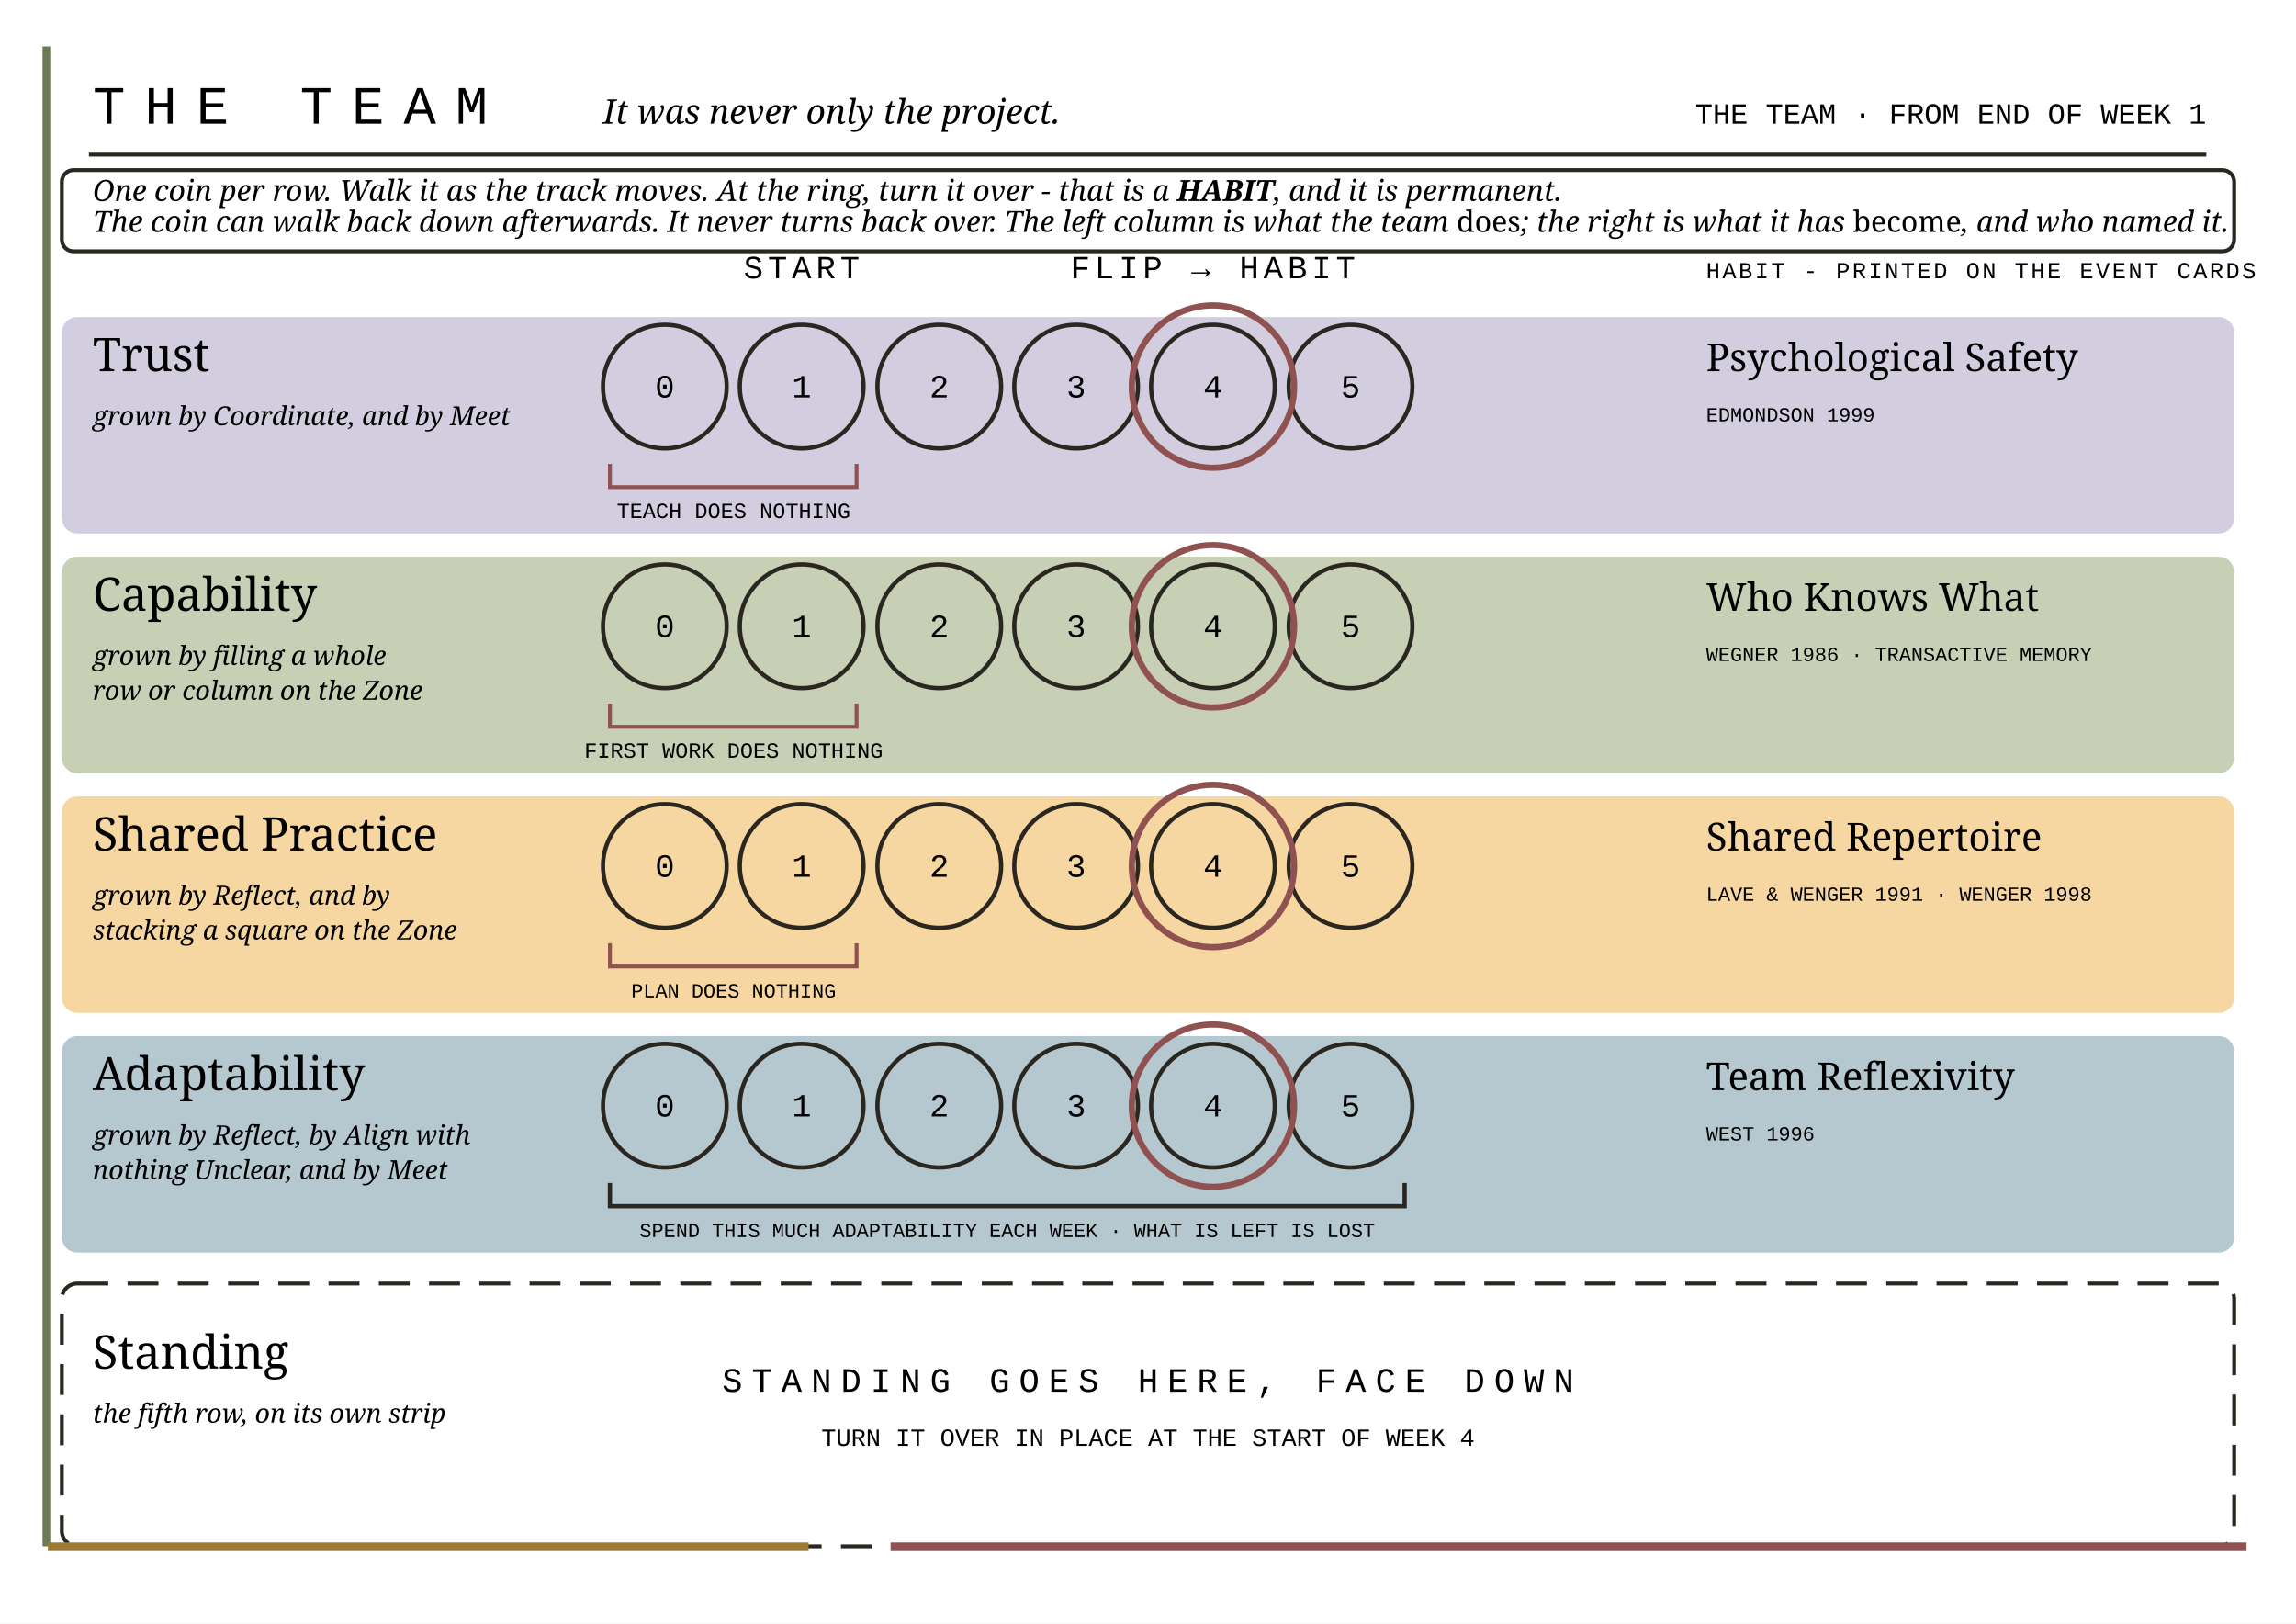
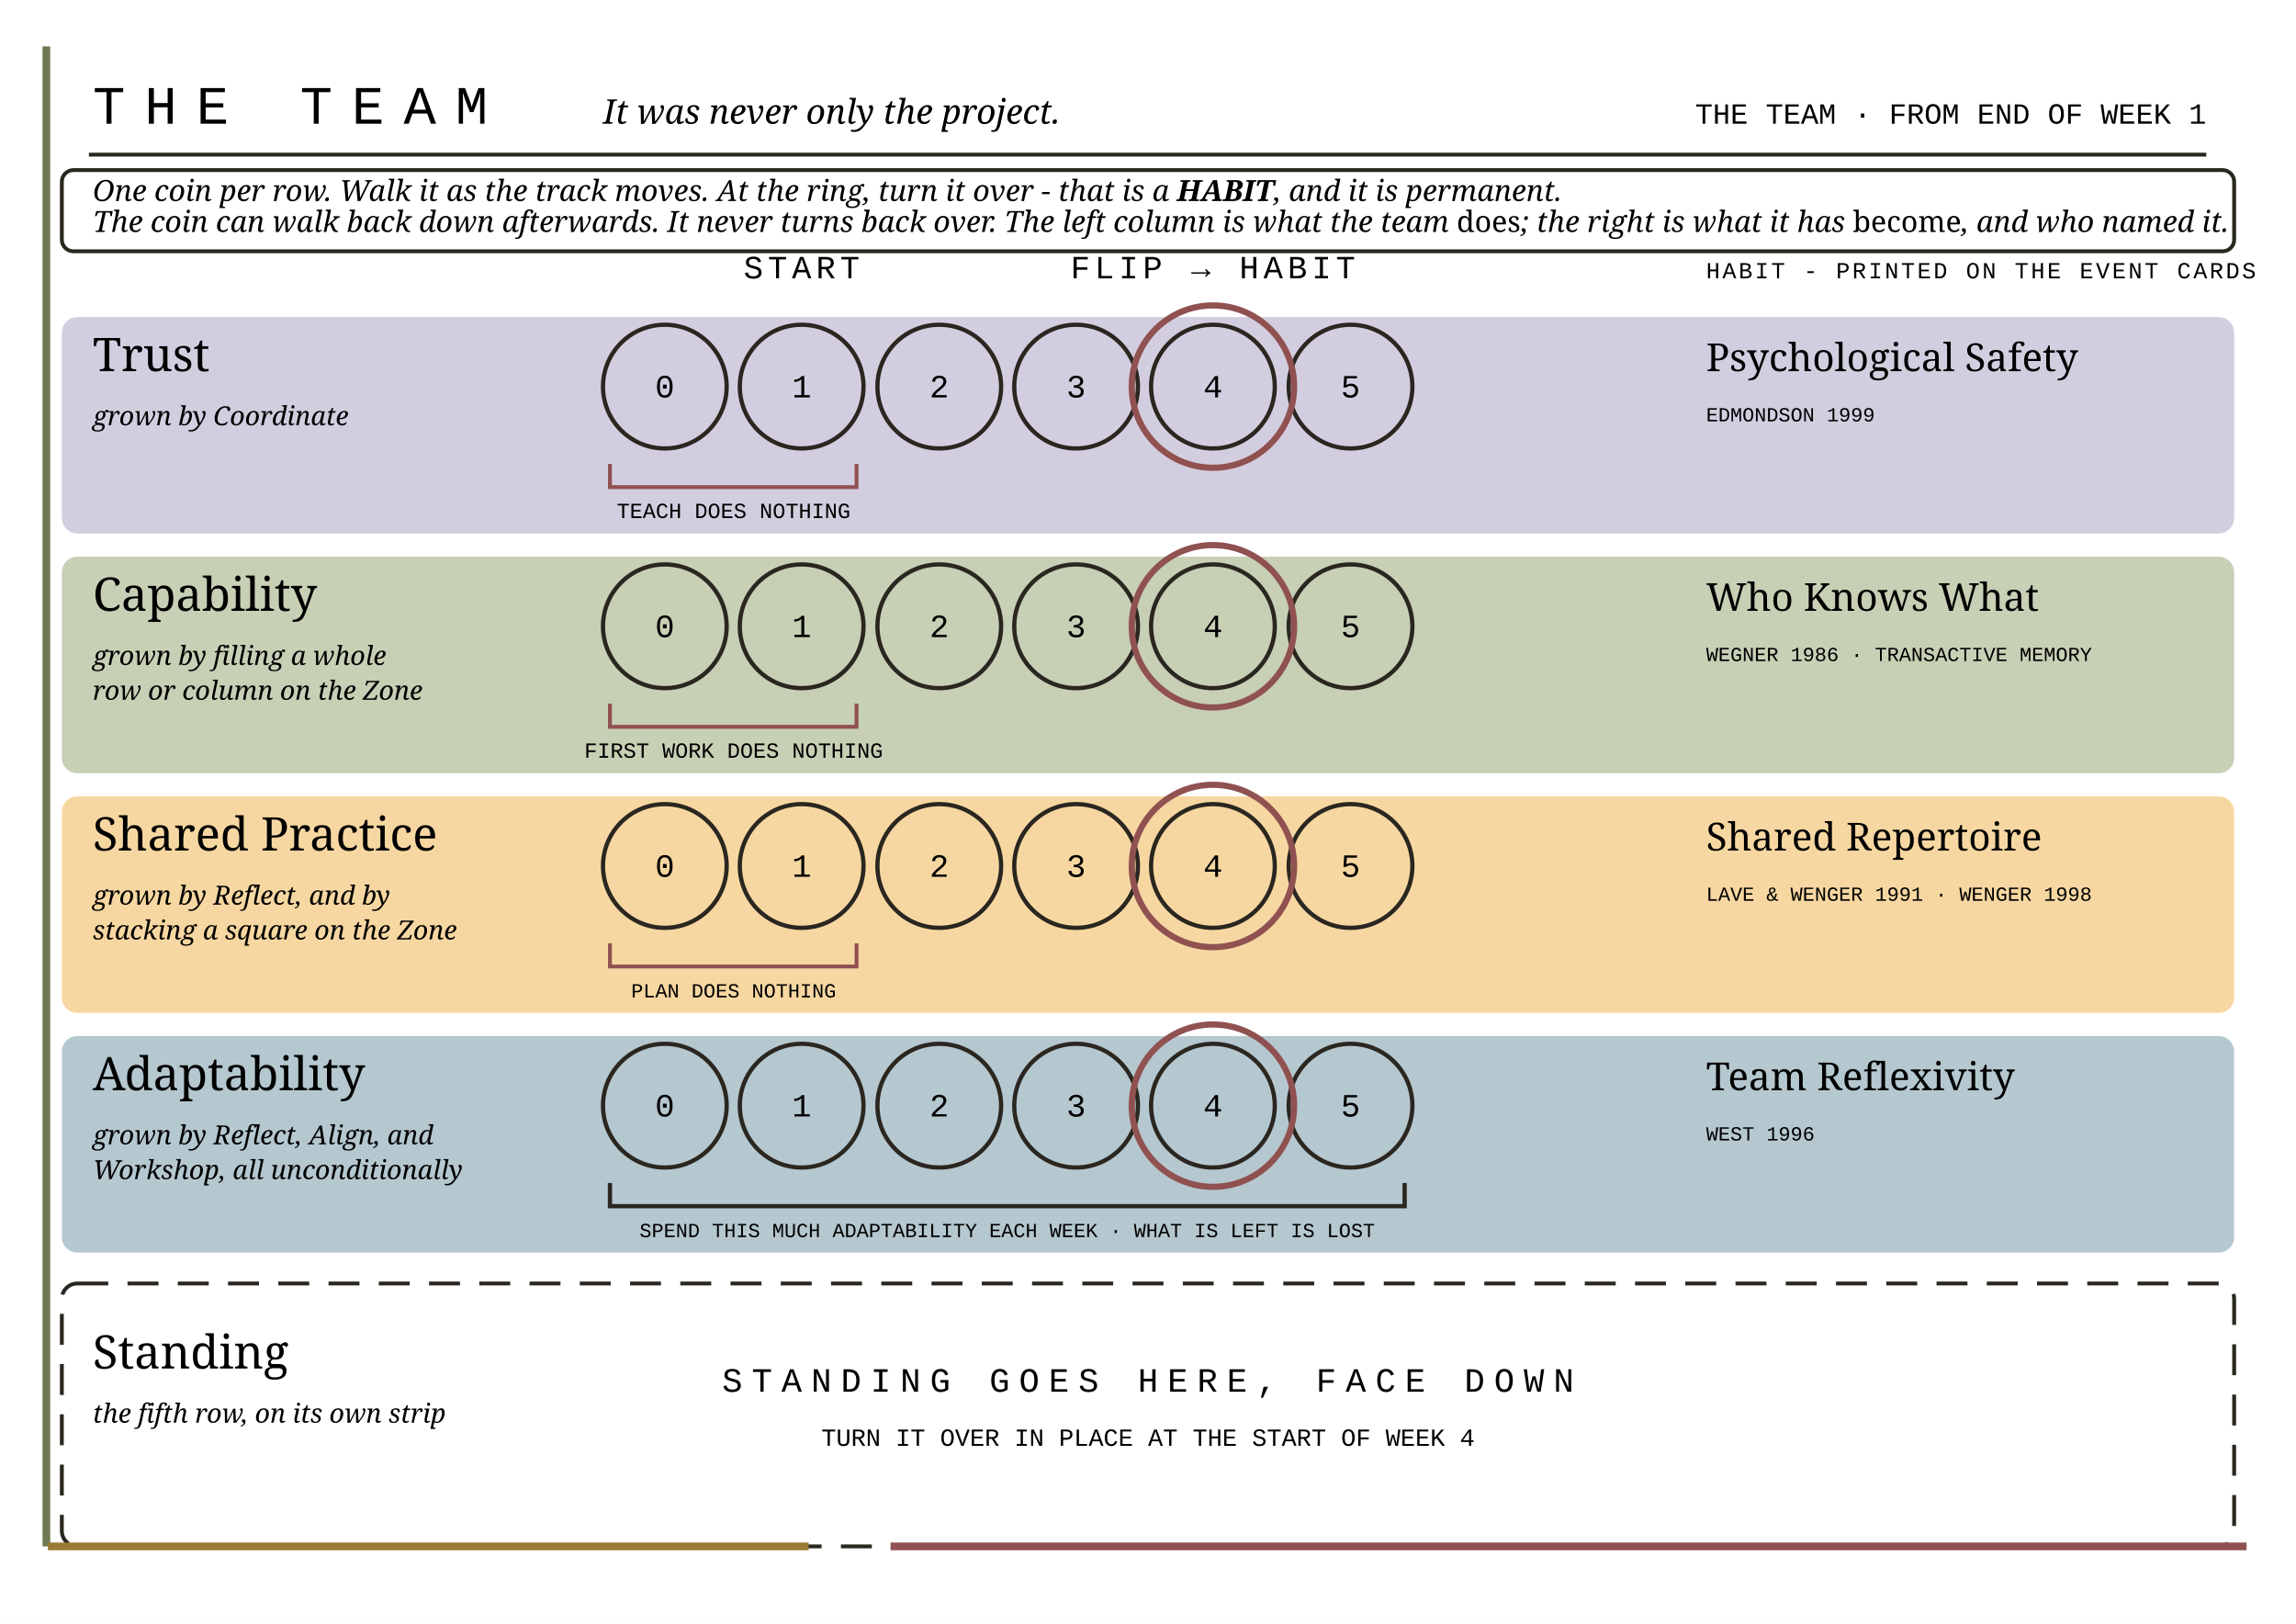
<svg xmlns="http://www.w3.org/2000/svg" width="297mm" height="210mm" viewBox="0 0 297 210">
  <style>
  .s { font-family:"EB Garamond",Garamond,Georgia,serif; fill:#000000; }
  .m { font-family:"IBM Plex Mono","Courier New",monospace; fill:#000000; }
  .r { stroke:#2A2620; stroke-width:.5; fill:none; }
  .w { fill:none; stroke:#2A2620; stroke-width:.55; }
  .q { fill:#000000; }
  .band { stroke:none; }
</style>
  <rect width="297" height="210" fill="#FFFFFF" />
  <text x="12" y="16" class="m" font-size="7" letter-spacing="2.5">THE TEAM</text>
  <text x="78" y="16" class="s" font-size="4.4" font-style="italic">It was never only the project.</text>
  <text x="285.4" y="16" class="m q" font-size="3.8" text-anchor="end">THE TEAM · FROM END OF WEEK 1</text>
  <line x1="11.5" y1="20" x2="285.4" y2="20" class="r" />
  <rect x="8" y="22" width="281" height="10.5" rx="1.5" class="r" />
  <text x="12" y="26" class="s" font-size="3.8" font-style="italic">One coin per row. Walk it as the track moves. At the ring, turn it over - that is a <tspan font-weight="bold">HABIT</tspan>, and it is permanent.</text>
  <text x="12" y="30" class="s" font-size="3.8" font-style="italic">The coin can walk back down afterwards. It never turns back over. The left column is what the team <tspan font-style="normal">does</tspan>; the right is what it has <tspan font-style="normal">become</tspan>, and who named it.</text>
  <text x="103.7" y="36" class="m" font-size="4.2" text-anchor="middle" letter-spacing=".6">START</text>
  <text x="156.9" y="36" class="m" font-size="4.2" text-anchor="middle" letter-spacing=".6">FLIP → HABIT</text>
  <text x="220.7" y="36" class="m" font-size="3" letter-spacing=".3">HABIT - PRINTED ON THE EVENT CARDS</text>
  <g id="trust" transform="translate(0,-4)">
    <rect x="8" y="45" width="281" height="28" rx="2" class="band" fill="#D3CEDF" />
    <text x="12" y="52" class="s" font-size="6">Trust</text>
-     <text x="12" y="59" class="s" font-size="3.4" font-style="italic">grown by Coordinate, and by Meet</text>
+     <text x="12" y="59" class="s" font-size="3.4" font-style="italic">grown by Coordinate</text>
    <g class="w">
      <circle cx="86" cy="54" r="8" />
      <circle cx="103.7" cy="54" r="8" />
      <circle cx="121.5" cy="54" r="8" />
      <circle cx="139.2" cy="54" r="8" />
      <circle cx="156.9" cy="54" r="8" />
      <circle cx="174.7" cy="54" r="8" />
    </g>
    <g class="m q" font-size="4.2" text-anchor="middle">
      <text x="86" y="55.4">0</text>
      <text x="103.7" y="55.4">1</text>
      <text x="121.5" y="55.4">2</text>
      <text x="139.2" y="55.4">3</text>
      <text x="156.9" y="55.4">4</text>
      <text x="174.7" y="55.4">5</text>
    </g>
    <circle cx="156.9" cy="54" r="10.5" class="w" style="stroke:#905151;stroke-width:.8" />
    <path d="M78.9,64 L78.9,67 L110.8,67 L110.8,64" class="w" style="stroke:#905151;stroke-width:.5" />
    <text x="94.9" y="71" class="m" font-size="2.8" text-anchor="middle">TEACH DOES NOTHING</text>
    <text x="220.7" y="52" class="s" font-size="5">Psychological Safety</text>
    <text x="220.7" y="58.5" class="m q" font-size="2.6">EDMONDSON 1999</text>
  </g>
  <g id="capability" transform="translate(0,-3)">
    <rect x="8" y="75" width="281" height="28" rx="2" class="band" fill="#C7CFB5" />
    <text x="12" y="82" class="s" font-size="6">Capability</text>
    <text x="12" y="89" class="s" font-size="3.4" font-style="italic">grown by filling a whole</text>
    <text x="12" y="93.5" class="s" font-size="3.4" font-style="italic">row or column on the Zone</text>
    <g class="w">
      <circle cx="86" cy="84" r="8" />
      <circle cx="103.7" cy="84" r="8" />
      <circle cx="121.5" cy="84" r="8" />
      <circle cx="139.2" cy="84" r="8" />
      <circle cx="156.9" cy="84" r="8" />
      <circle cx="174.7" cy="84" r="8" />
    </g>
    <g class="m q" font-size="4.2" text-anchor="middle">
      <text x="86" y="85.4">0</text>
      <text x="103.7" y="85.4">1</text>
      <text x="121.5" y="85.4">2</text>
      <text x="139.2" y="85.4">3</text>
      <text x="156.9" y="85.4">4</text>
      <text x="174.7" y="85.4">5</text>
    </g>
    <circle cx="156.9" cy="84" r="10.5" class="w" style="stroke:#905151;stroke-width:.8" />
    <path d="M78.9,94 L78.9,97 L110.8,97 L110.8,94" class="w" style="stroke:#905151;stroke-width:.5" />
    <text x="94.9" y="101" class="m" font-size="2.8" text-anchor="middle">FIRST WORK DOES NOTHING</text>
    <text x="220.7" y="82" class="s" font-size="5">Who Knows What</text>
    <text x="220.7" y="88.5" class="m q" font-size="2.6">WEGNER 1986 · TRANSACTIVE MEMORY</text>
  </g>
  <g id="shared-practice" transform="translate(0,-2)">
    <rect x="8" y="105" width="281" height="28" rx="2" class="band" fill="#F7D7A1" />
    <text x="12" y="112" class="s" font-size="6">Shared Practice</text>
    <text x="12" y="119" class="s" font-size="3.4" font-style="italic">grown by Reflect, and by</text>
    <text x="12" y="123.5" class="s" font-size="3.4" font-style="italic">stacking a square on the Zone</text>
    <g class="w">
      <circle cx="86" cy="114" r="8" />
      <circle cx="103.7" cy="114" r="8" />
      <circle cx="121.5" cy="114" r="8" />
      <circle cx="139.2" cy="114" r="8" />
      <circle cx="156.9" cy="114" r="8" />
      <circle cx="174.7" cy="114" r="8" />
    </g>
    <g class="m q" font-size="4.2" text-anchor="middle">
      <text x="86" y="115.4">0</text>
      <text x="103.7" y="115.4">1</text>
      <text x="121.5" y="115.4">2</text>
      <text x="139.2" y="115.4">3</text>
      <text x="156.9" y="115.4">4</text>
      <text x="174.7" y="115.4">5</text>
    </g>
    <circle cx="156.9" cy="114" r="10.5" class="w" style="stroke:#905151;stroke-width:.8" />
    <path d="M78.9,124 L78.9,127 L110.8,127 L110.8,124" class="w" style="stroke:#905151;stroke-width:.5" />
    <text x="94.9" y="131" class="m" font-size="2.6" text-anchor="middle">PLAN DOES NOTHING</text>
    <text x="220.7" y="112" class="s" font-size="5">Shared Repertoire</text>
    <text x="220.7" y="118.5" class="m q" font-size="2.6">LAVE &amp; WENGER 1991 · WENGER 1998</text>
  </g>
  <g id="adaptability" transform="translate(0,-1)">
    <rect x="8" y="135" width="281" height="28" rx="2" class="band" fill="#B5C7CF" />
    <text x="12" y="142" class="s" font-size="6">Adaptability</text>
-     <text x="12" y="149" class="s" font-size="3.4" font-style="italic">grown by Reflect, by Align with</text>
-     <text x="12" y="153.5" class="s" font-size="3.4" font-style="italic">nothing Unclear, and by Meet</text>
+     <text x="12" y="149" class="s" font-size="3.4" font-style="italic">grown by Reflect, Align, and</text>
+     <text x="12" y="153.5" class="s" font-size="3.4" font-style="italic">Workshop, all unconditionally</text>
    <g class="w">
      <circle cx="86" cy="144" r="8" />
      <circle cx="103.7" cy="144" r="8" />
      <circle cx="121.5" cy="144" r="8" />
      <circle cx="139.2" cy="144" r="8" />
      <circle cx="156.9" cy="144" r="8" />
      <circle cx="174.7" cy="144" r="8" />
    </g>
    <g class="m q" font-size="4.2" text-anchor="middle">
      <text x="86" y="145.4">0</text>
      <text x="103.7" y="145.4">1</text>
      <text x="121.5" y="145.4">2</text>
      <text x="139.2" y="145.4">3</text>
      <text x="156.9" y="145.4">4</text>
      <text x="174.7" y="145.4">5</text>
    </g>
    <circle cx="156.9" cy="144" r="10.5" class="w" style="stroke:#905151;stroke-width:.8" />
    <path d="M78.9,154 L78.9,157 L181.7,157 L181.7,154" class="w" stroke-width=".5" />
    <text x="130.3" y="161" class="m" font-size="2.6" text-anchor="middle">SPEND THIS MUCH ADAPTABILITY EACH WEEK · WHAT IS LEFT IS LOST</text>
    <text x="220.7" y="142" class="s" font-size="5">Team Reflexivity</text>
    <text x="220.7" y="148.5" class="m q" font-size="2.6">WEST 1996</text>
  </g>
  <g id="standing-slot">
    <rect x="8" y="166" width="281" height="34" rx="2" fill="#F5CE89" class="r" stroke-dasharray="4 2.5" />
    <text x="12" y="177" class="s" font-size="6">Standing</text>
    <text x="12" y="184" class="s" font-size="3.4" font-style="italic">the fifth row, on its own strip</text>
    <text x="148.5" y="180" class="m" font-size="4.4" text-anchor="middle" letter-spacing="1.2">STANDING GOES HERE, FACE DOWN</text>
    <text x="148.5" y="187" class="m q" font-size="3.2" text-anchor="middle">TURN IT OVER IN PLACE AT THE START OF WEEK 4</text>
  </g>
  <line x1="6" y1="6" x2="6" y2="200" stroke="#6E7A54" stroke-width="1" />
  <line x1="6.2" y1="200" x2="104.6" y2="200" stroke="#9C7A32" stroke-width="1" />
  <line x1="115.2" y1="200" x2="290.6" y2="200" stroke="#905151" stroke-width="1" />
</svg>
